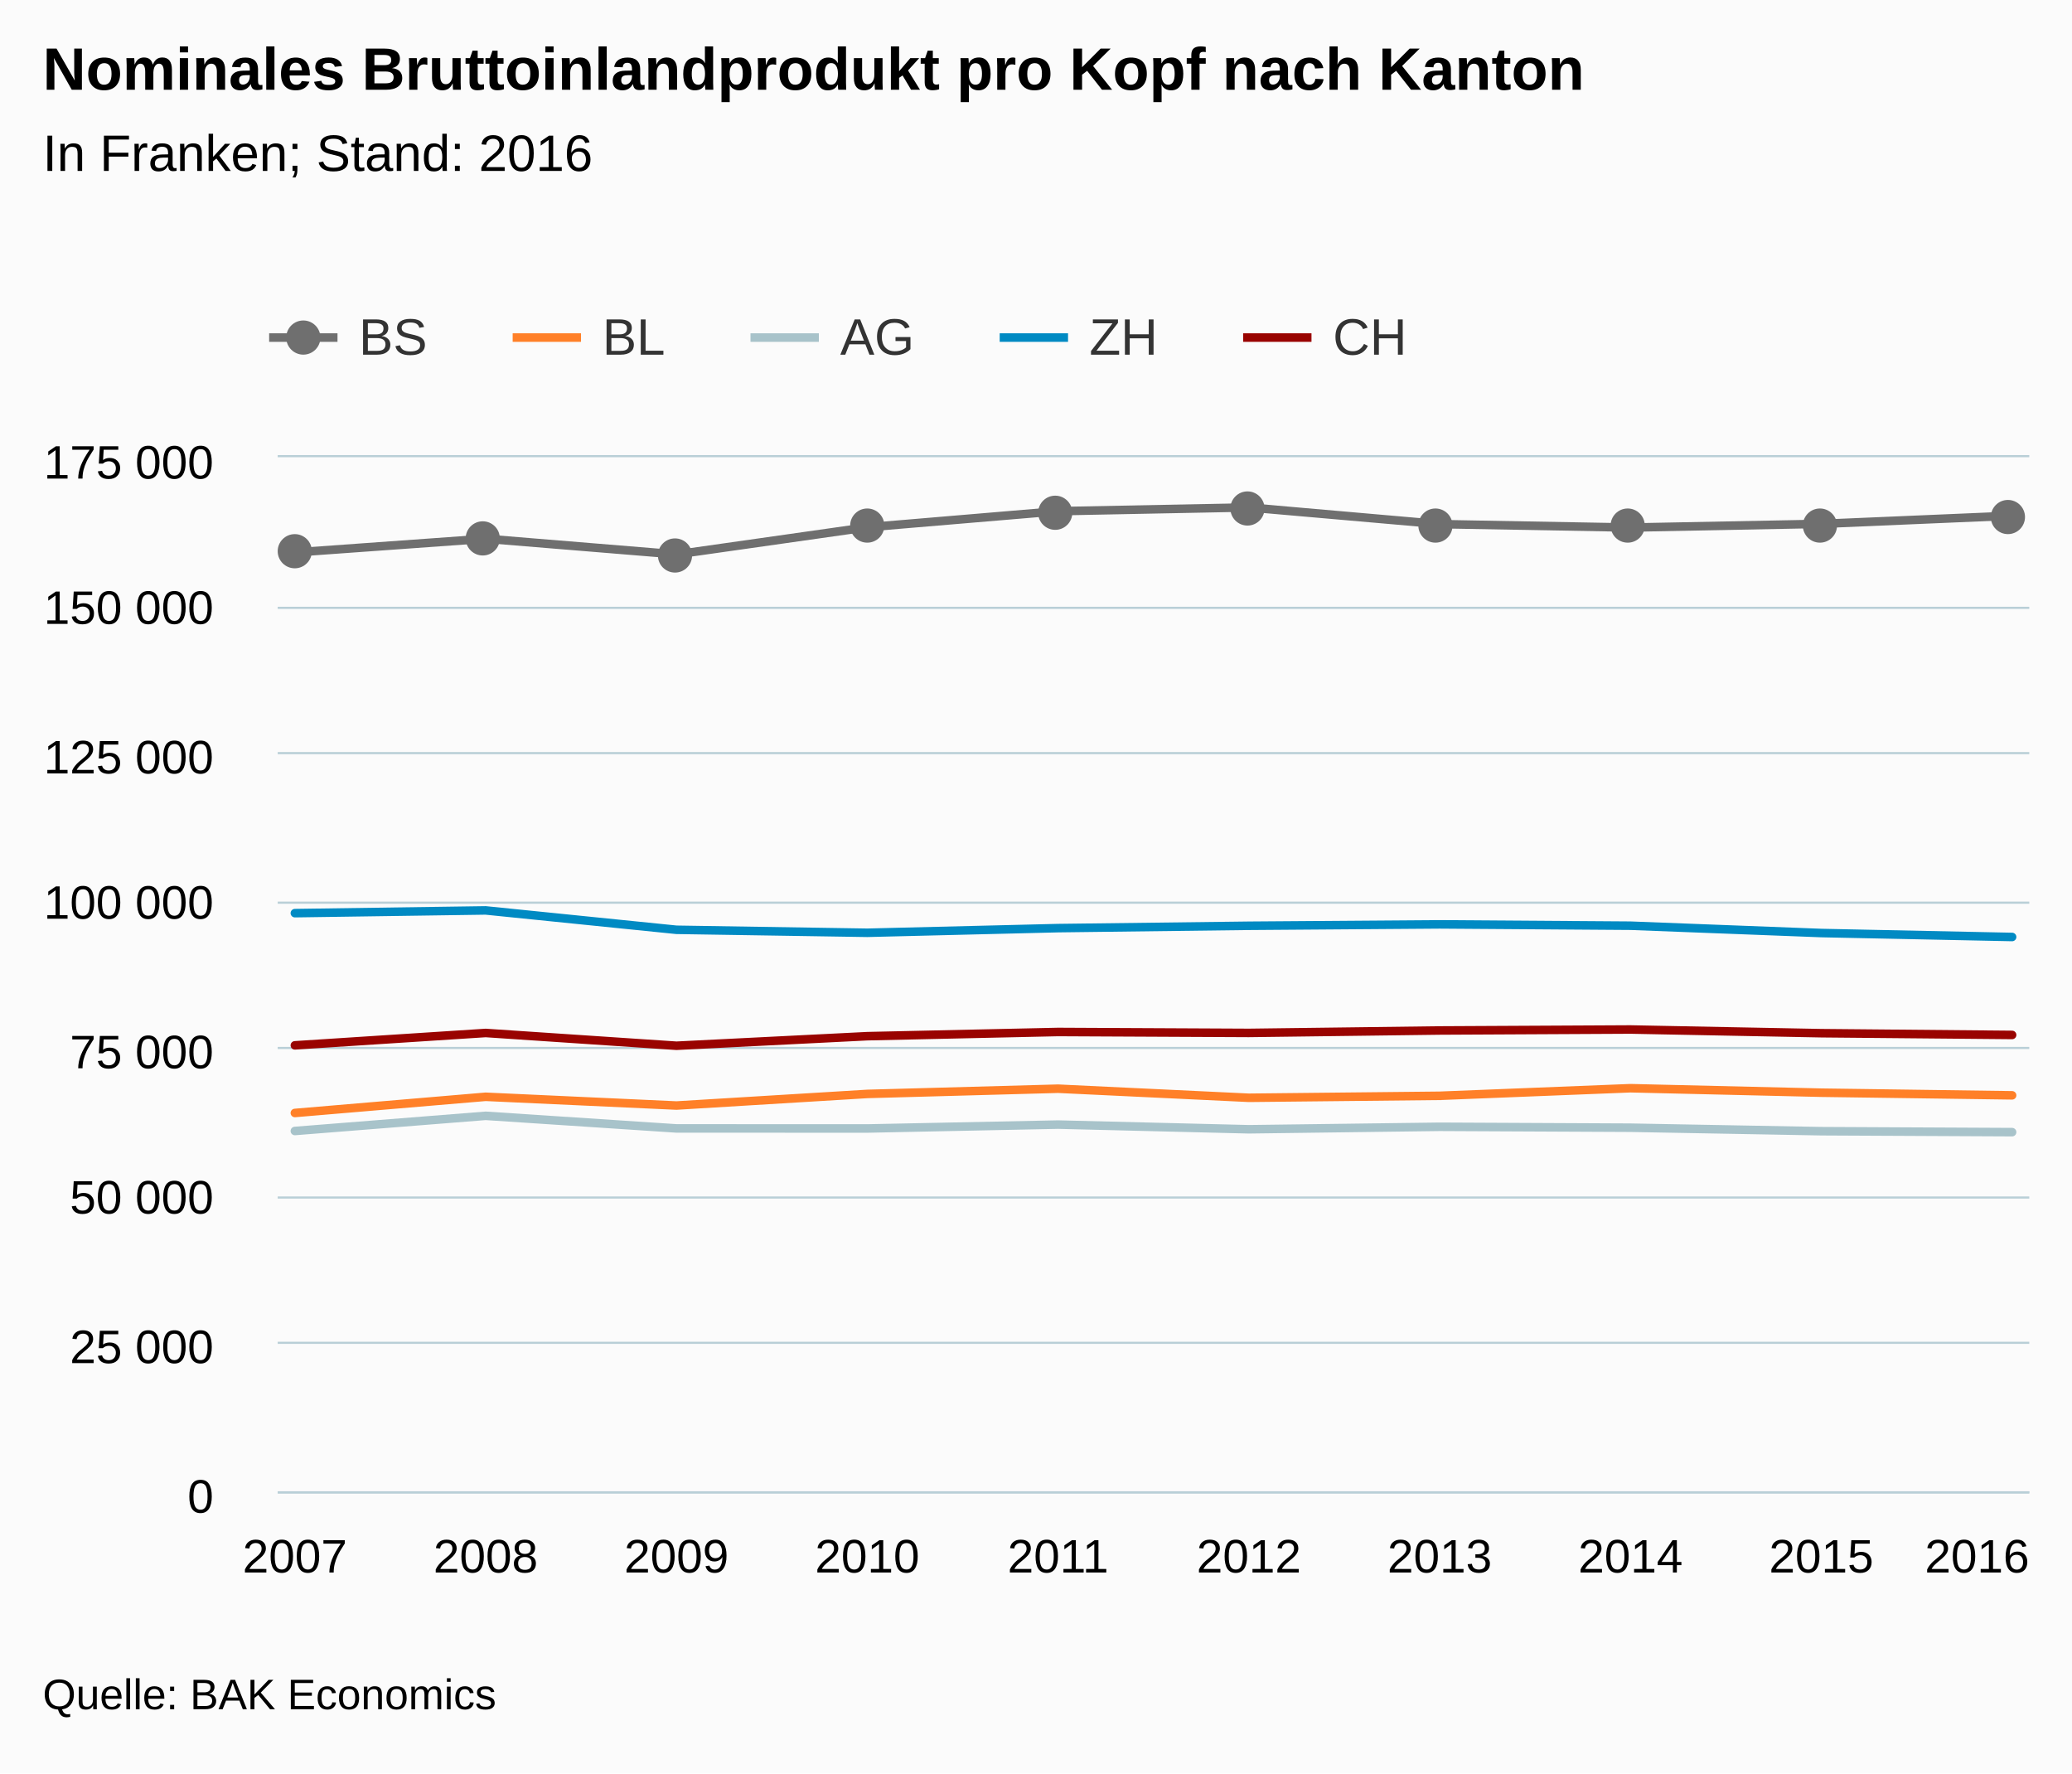
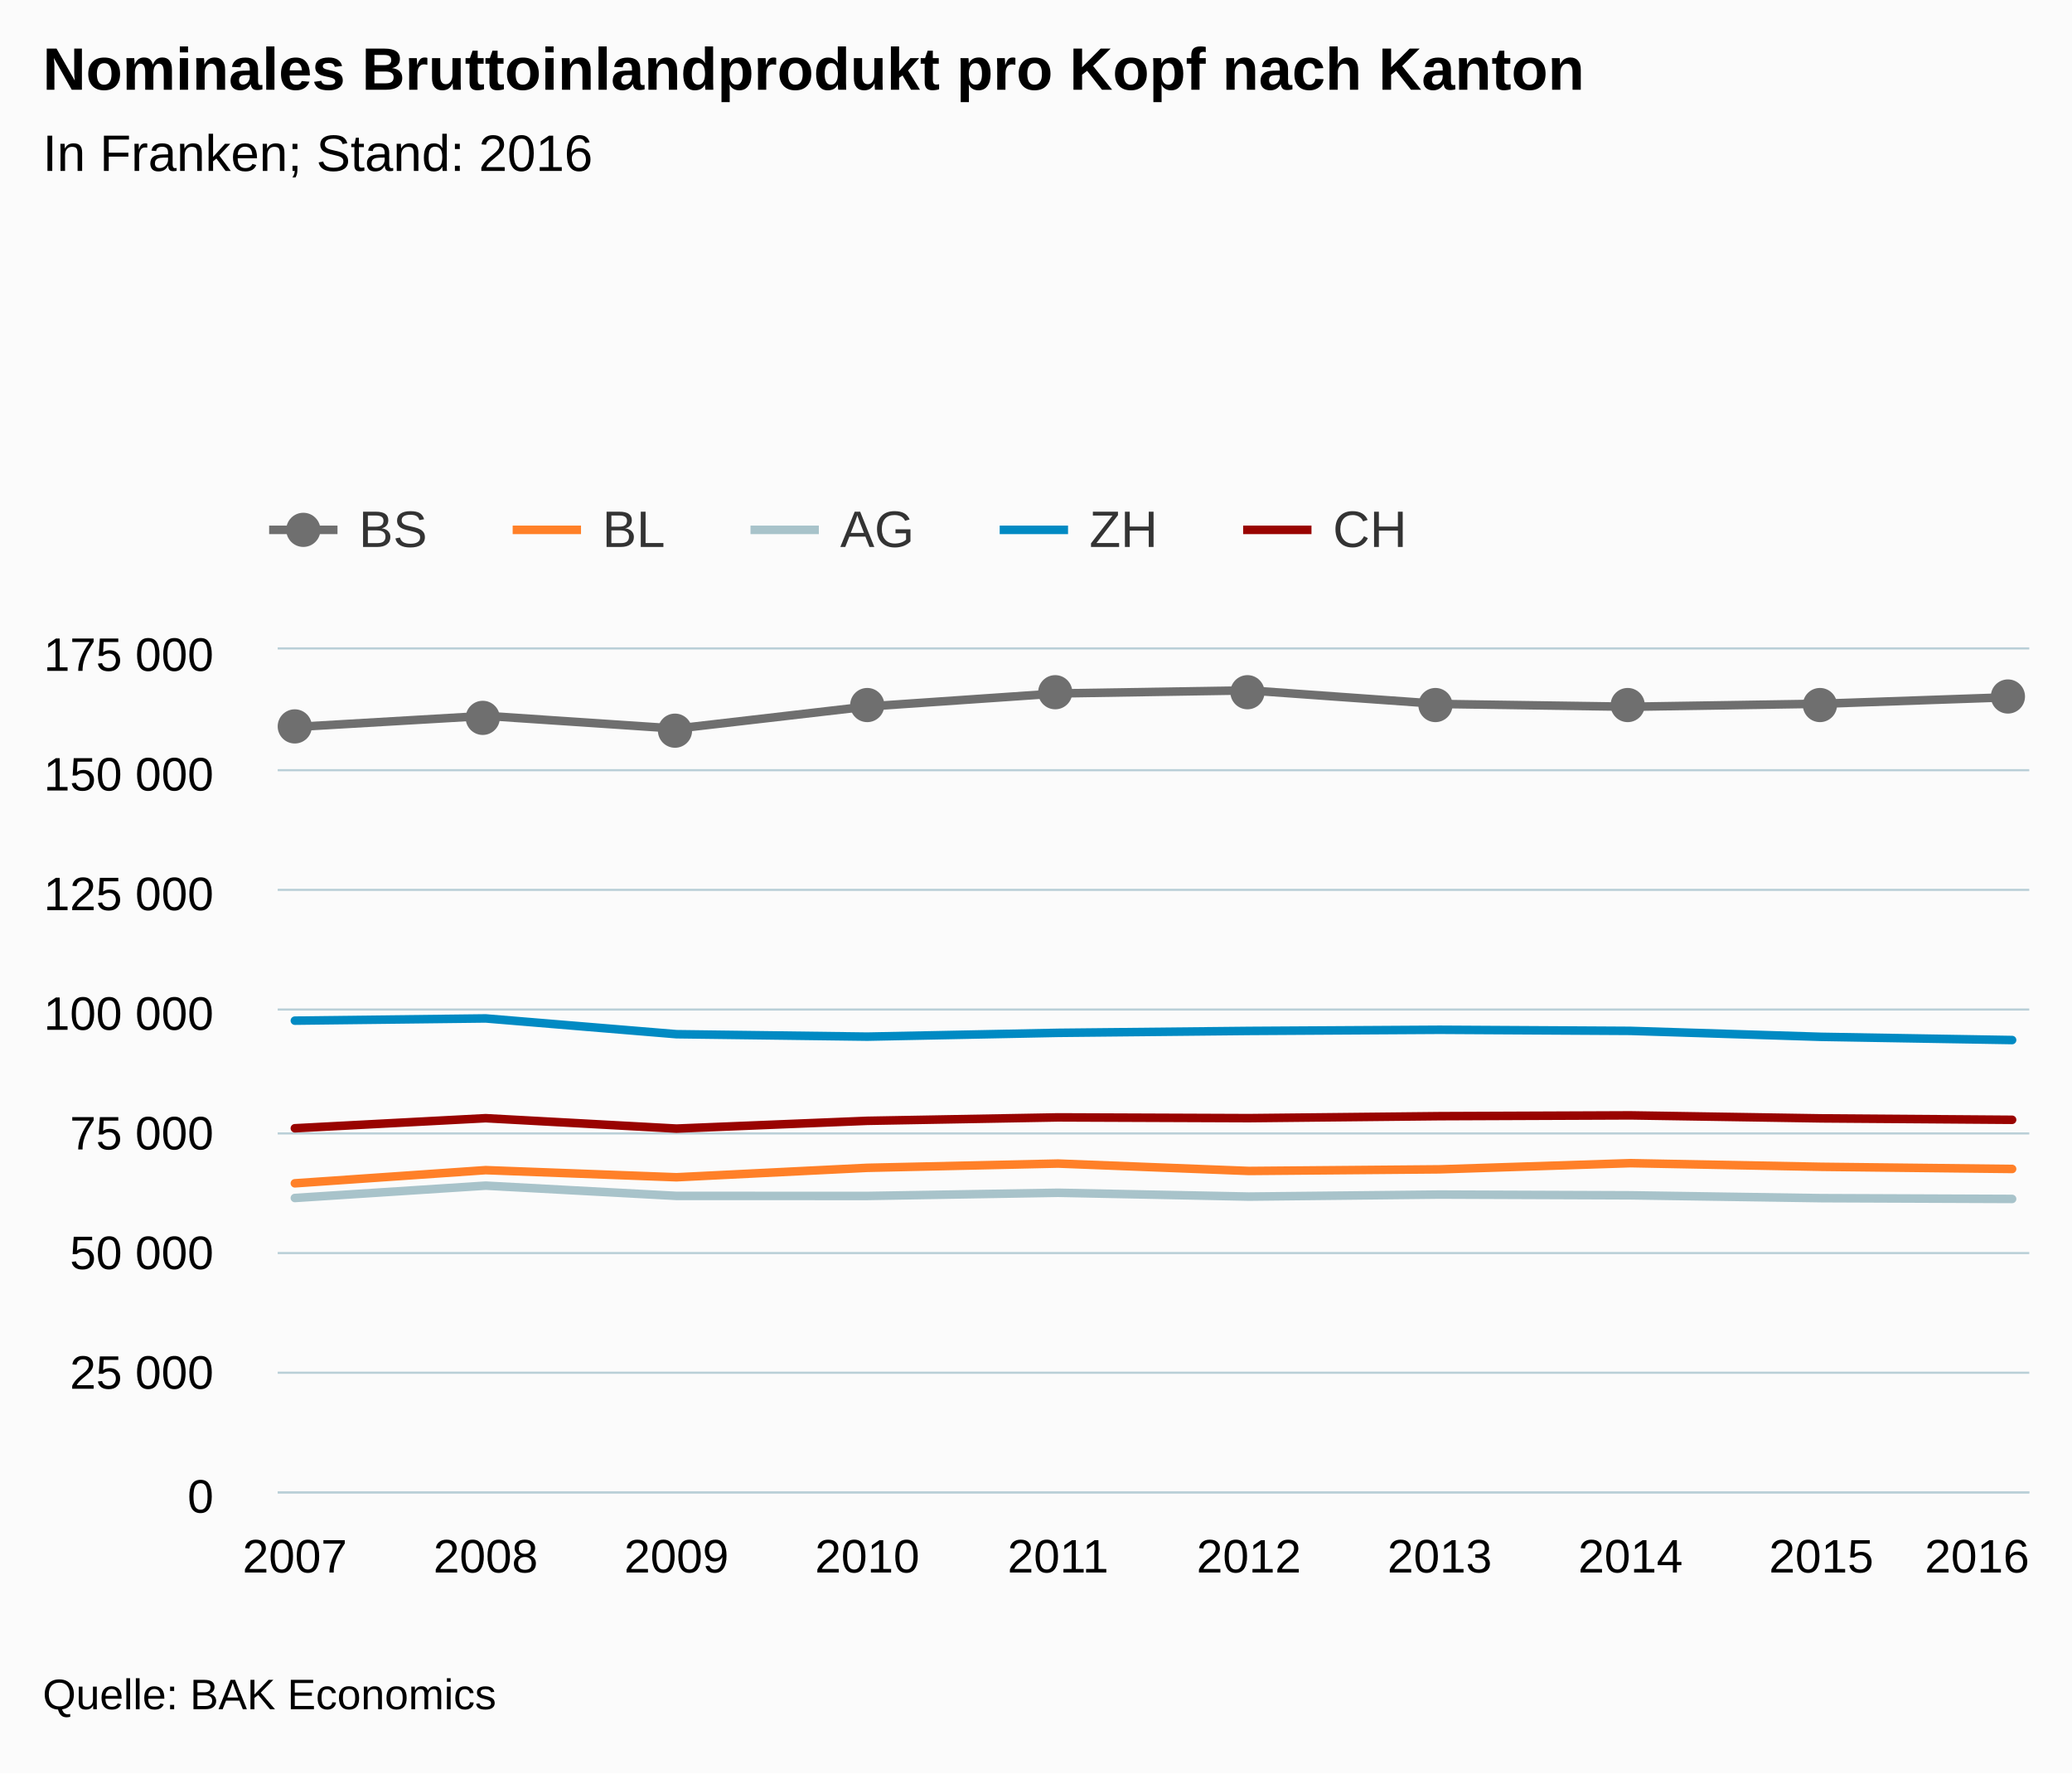
- <svg xmlns="http://www.w3.org/2000/svg" version="1.1" class="highcharts-root" style="font-family:arial;font-size:12px;" viewBox="0 0 485 415">
+ <svg xmlns="http://www.w3.org/2000/svg" version="1.1" class="highcharts-root" style="font-family:Arial;font-size:12px;" viewBox="0 0 485 415">
  <defs>
    <clipPath>
-       <rect x="0" y="0" width="410" height="242" fill="none" />
+       <rect x="0" y="0" width="410" height="197" fill="none" />
    </clipPath>
    <clipPath id="a">
-       <rect x="0" y="0" width="410" height="242" fill="none" />
+       <rect x="0" y="0" width="410" height="197" fill="none" />
    </clipPath>
  </defs>
  <rect fill="#fbfbfb" class="highcharts-background" x="0" y="0" width="485" height="415" rx="0" ry="0" />
-   <rect fill="none" class="highcharts-plot-background" x="65" y="107" width="410" height="242" />
+   <rect fill="none" class="highcharts-plot-background" x="65" y="152" width="410" height="197" />
  <g class="highcharts-pane-group" />
  <g class="highcharts-grid highcharts-xaxis-grid ">
-     <path fill="none" class="highcharts-grid-line" d="M 68.5 107 L 68.5 349" opacity="1" />
-     <path fill="none" class="highcharts-grid-line" d="M 113.5 107 L 113.5 349" opacity="1" />
-     <path fill="none" class="highcharts-grid-line" d="M 157.5 107 L 157.5 349" opacity="1" />
-     <path fill="none" class="highcharts-grid-line" d="M 202.5 107 L 202.5 349" opacity="1" />
-     <path fill="none" class="highcharts-grid-line" d="M 247.5 107 L 247.5 349" opacity="1" />
-     <path fill="none" class="highcharts-grid-line" d="M 291.5 107 L 291.5 349" opacity="1" />
-     <path fill="none" class="highcharts-grid-line" d="M 336.5 107 L 336.5 349" opacity="1" />
-     <path fill="none" class="highcharts-grid-line" d="M 381.5 107 L 381.5 349" opacity="1" />
-     <path fill="none" class="highcharts-grid-line" d="M 425.5 107 L 425.5 349" opacity="1" />
-     <path fill="none" class="highcharts-grid-line" d="M 470.5 107 L 470.5 349" opacity="1" />
+     <path fill="none" class="highcharts-grid-line" d="M 68.5 152 L 68.5 349" opacity="1" />
+     <path fill="none" class="highcharts-grid-line" d="M 113.5 152 L 113.5 349" opacity="1" />
+     <path fill="none" class="highcharts-grid-line" d="M 157.5 152 L 157.5 349" opacity="1" />
+     <path fill="none" class="highcharts-grid-line" d="M 202.5 152 L 202.5 349" opacity="1" />
+     <path fill="none" class="highcharts-grid-line" d="M 247.5 152 L 247.5 349" opacity="1" />
+     <path fill="none" class="highcharts-grid-line" d="M 291.5 152 L 291.5 349" opacity="1" />
+     <path fill="none" class="highcharts-grid-line" d="M 336.5 152 L 336.5 349" opacity="1" />
+     <path fill="none" class="highcharts-grid-line" d="M 381.5 152 L 381.5 349" opacity="1" />
+     <path fill="none" class="highcharts-grid-line" d="M 425.5 152 L 425.5 349" opacity="1" />
+     <path fill="none" class="highcharts-grid-line" d="M 470.5 152 L 470.5 349" opacity="1" />
  </g>
  <g class="highcharts-grid highcharts-yaxis-grid ">
    <path fill="none" stroke="#B9CFD7" stroke-width="0.5" class="highcharts-grid-line" d="M 65 349.25 L 475 349.25" opacity="1" />
-     <path fill="none" stroke="#B9CFD7" stroke-width="0.5" class="highcharts-grid-line" d="M 65 314.25 L 475 314.25" opacity="1" />
-     <path fill="none" stroke="#B9CFD7" stroke-width="0.5" class="highcharts-grid-line" d="M 65 280.25 L 475 280.25" opacity="1" />
-     <path fill="none" stroke="#B9CFD7" stroke-width="0.5" class="highcharts-grid-line" d="M 65 245.25 L 475 245.25" opacity="1" />
-     <path fill="none" stroke="#B9CFD7" stroke-width="0.5" class="highcharts-grid-line" d="M 65 211.25 L 475 211.25" opacity="1" />
-     <path fill="none" stroke="#B9CFD7" stroke-width="0.5" class="highcharts-grid-line" d="M 65 176.25 L 475 176.25" opacity="1" />
-     <path fill="none" stroke="#B9CFD7" stroke-width="0.5" class="highcharts-grid-line" d="M 65 142.25 L 475 142.25" opacity="1" />
-     <path fill="none" stroke="#B9CFD7" stroke-width="0.5" class="highcharts-grid-line" d="M 65 106.75 L 475 106.75" opacity="1" />
+     <path fill="none" stroke="#B9CFD7" stroke-width="0.5" class="highcharts-grid-line" d="M 65 321.25 L 475 321.25" opacity="1" />
+     <path fill="none" stroke="#B9CFD7" stroke-width="0.5" class="highcharts-grid-line" d="M 65 293.25 L 475 293.25" opacity="1" />
+     <path fill="none" stroke="#B9CFD7" stroke-width="0.5" class="highcharts-grid-line" d="M 65 265.25 L 475 265.25" opacity="1" />
+     <path fill="none" stroke="#B9CFD7" stroke-width="0.5" class="highcharts-grid-line" d="M 65 236.25 L 475 236.25" opacity="1" />
+     <path fill="none" stroke="#B9CFD7" stroke-width="0.5" class="highcharts-grid-line" d="M 65 208.25 L 475 208.25" opacity="1" />
+     <path fill="none" stroke="#B9CFD7" stroke-width="0.5" class="highcharts-grid-line" d="M 65 180.25 L 475 180.25" opacity="1" />
+     <path fill="none" stroke="#B9CFD7" stroke-width="0.5" class="highcharts-grid-line" d="M 65 151.75 L 475 151.75" opacity="1" />
  </g>
-   <rect fill="none" class="highcharts-plot-border" x="65" y="107" width="410" height="242" />
+   <rect fill="none" class="highcharts-plot-border" x="65" y="152" width="410" height="197" />
  <g class="highcharts-axis highcharts-xaxis ">
    <path fill="none" class="highcharts-axis-line" stroke="#B9CFD7" stroke-width="0.5" d="M 65 349.25 L 475 349.25" />
  </g>
  <g class="highcharts-axis highcharts-yaxis ">
-     <path fill="none" class="highcharts-axis-line" d="M 65 107 L 65 349" />
+     <path fill="none" class="highcharts-axis-line" d="M 65 152 L 65 349" />
  </g>
  <g class="highcharts-series-group">
-     <g class="highcharts-series highcharts-series-0 highcharts-line-series highcharts-color-undefined " transform="translate(65,107) scale(1 1)" clip-path="url(#a)">
-       <path fill="none" d="M 4.02 22.286 L 48.682 19.078 L 93.344 22.741 L 138.007 16.392 L 182.669 12.628 L 227.331 11.752 L 271.993 15.659 L 316.656 16.459 L 361.318 15.596 L 405.98 13.694" class="highcharts-graph" stroke="#6F6F6F" stroke-width="2" stroke-linejoin="round" stroke-linecap="round" />
+     <g class="highcharts-series highcharts-series-0 highcharts-line-series " transform="translate(65,152) scale(1 1)" clip-path="url(#a)">
+       <path fill="none" d="M 4.02 18.142 L 48.682 15.53 L 93.344 18.512 L 138.007 13.344 L 182.669 10.28 L 227.331 9.566 L 271.993 12.748 L 316.656 13.398 L 361.318 12.696 L 405.98 11.148" class="highcharts-graph" stroke="#6F6F6F" stroke-width="2" stroke-linejoin="round" stroke-linecap="round" />
    </g>
-     <g class="highcharts-markers highcharts-series-0 highcharts-line-series highcharts-color-undefined " transform="translate(65,107) scale(1 1)" clip-path="none">
-       <path fill="#6F6F6F" d="M 8 22 A 4 4 0 1 1 8 21.996 Z" class="highcharts-point" />
-       <path fill="#6F6F6F" d="M 52 19 A 4 4 0 1 1 52 18.996 Z" class="highcharts-point" />
-       <path fill="#6F6F6F" d="M 97 23 A 4 4 0 1 1 97 22.996 Z" class="highcharts-point" />
-       <path fill="#6F6F6F" d="M 142 16 A 4 4 0 1 1 142 15.996 Z" class="highcharts-point" />
-       <path fill="#6F6F6F" d="M 186 13 A 4 4 0 1 1 186 12.996 Z" class="highcharts-point" />
-       <path fill="#6F6F6F" d="M 231 12 A 4 4 0 1 1 231 11.996 Z" class="highcharts-point" />
-       <path fill="#6F6F6F" d="M 275 16 A 4 4 0 1 1 275 15.996 Z" class="highcharts-point" />
-       <path fill="#6F6F6F" d="M 320 16 A 4 4 0 1 1 320 15.996 Z" class="highcharts-point" />
-       <path fill="#6F6F6F" d="M 365 16 A 4 4 0 1 1 365 15.996 Z" class="highcharts-point" />
-       <path fill="#6F6F6F" d="M 409 14 A 4 4 0 1 1 409 13.996 Z" class="highcharts-point" />
+     <g class="highcharts-markers highcharts-series-0 highcharts-line-series " transform="translate(65,152) scale(1 1)" clip-path="none">
+       <path fill="#6F6F6F" d="M 8 18 A 4 4 0 1 1 8 17.996 Z" class="highcharts-point" />
+       <path fill="#6F6F6F" d="M 52 16 A 4 4 0 1 1 52 15.996 Z" class="highcharts-point" />
+       <path fill="#6F6F6F" d="M 97 19 A 4 4 0 1 1 97 18.996 Z" class="highcharts-point" />
+       <path fill="#6F6F6F" d="M 142 13 A 4 4 0 1 1 142 12.996 Z" class="highcharts-point" />
+       <path fill="#6F6F6F" d="M 186 10 A 4 4 0 1 1 186 9.996 Z" class="highcharts-point" />
+       <path fill="#6F6F6F" d="M 231 10 A 4 4 0 1 1 231 9.996 Z" class="highcharts-point" />
+       <path fill="#6F6F6F" d="M 275 13 A 4 4 0 1 1 275 12.996 Z" class="highcharts-point" />
+       <path fill="#6F6F6F" d="M 320 13 A 4 4 0 1 1 320 12.996 Z" class="highcharts-point" />
+       <path fill="#6F6F6F" d="M 365 13 A 4 4 0 1 1 365 12.996 Z" class="highcharts-point" />
+       <path fill="#6F6F6F" d="M 409 11 A 4 4 0 1 1 409 10.996 Z" class="highcharts-point" />
    </g>
-     <g class="highcharts-series highcharts-series-1 highcharts-line-series highcharts-color-undefined " transform="translate(65,107) scale(1 1)" clip-path="url(#a)">
-       <path fill="none" d="M 4.02 153.464 L 48.682 149.676 L 93.344 151.723 L 138.007 149.006 L 182.669 147.782 L 227.331 149.91 L 271.993 149.443 L 316.656 147.668 L 361.318 148.718 L 405.98 149.335" class="highcharts-graph" stroke="#FF8028" stroke-width="2" stroke-linejoin="round" stroke-linecap="round" />
+     <g class="highcharts-series highcharts-series-1 highcharts-line-series " transform="translate(65,152) scale(1 1)" clip-path="url(#a)">
+       <path fill="none" d="M 4.02 124.927 L 48.682 121.844 L 93.344 123.51 L 138.007 121.298 L 182.669 120.302 L 227.331 122.034 L 271.993 121.654 L 316.656 120.209 L 361.318 121.064 L 405.98 121.566" class="highcharts-graph" stroke="#FF8028" stroke-width="2" stroke-linejoin="round" stroke-linecap="round" />
    </g>
-     <g class="highcharts-markers highcharts-series-1 highcharts-line-series highcharts-color-undefined " transform="translate(65,107) scale(1 1)" clip-path="none" />
-     <g class="highcharts-series highcharts-series-2 highcharts-line-series highcharts-color-undefined " transform="translate(65,107) scale(1 1)" clip-path="url(#a)">
-       <path fill="none" d="M 4.02 157.679 L 48.682 154.129 L 93.344 157.079 L 138.007 157.095 L 182.669 156.181 L 227.331 157.278 L 271.993 156.696 L 316.656 156.911 L 361.318 157.729 L 405.98 157.95" class="highcharts-graph" stroke="#A8C3CA" stroke-width="2" stroke-linejoin="round" stroke-linecap="round" />
+     <g class="highcharts-markers highcharts-series-1 highcharts-line-series " transform="translate(65,152) scale(1 1)" clip-path="none" />
+     <g class="highcharts-series highcharts-series-2 highcharts-line-series " transform="translate(65,152) scale(1 1)" clip-path="url(#a)">
+       <path fill="none" d="M 4.02 128.358 L 48.682 125.469 L 93.344 127.87 L 138.007 127.883 L 182.669 127.139 L 227.331 128.032 L 271.993 127.558 L 316.656 127.734 L 361.318 128.399 L 405.98 128.579" class="highcharts-graph" stroke="#A8C3CA" stroke-width="2" stroke-linejoin="round" stroke-linecap="round" />
    </g>
-     <g class="highcharts-markers highcharts-series-2 highcharts-line-series highcharts-color-undefined " transform="translate(65,107) scale(1 1)" clip-path="none" />
-     <g class="highcharts-series highcharts-series-3 highcharts-line-series highcharts-color-undefined " transform="translate(65,107) scale(1 1)" clip-path="url(#a)">
-       <path fill="none" d="M 4.02 106.7 L 48.682 106.058 L 93.344 110.594 L 138.007 111.294 L 182.669 110.203 L 227.331 109.652 L 271.993 109.323 L 316.656 109.637 L 361.318 111.352 L 405.98 112.276" class="highcharts-graph" stroke="#008AC3" stroke-width="2" stroke-linejoin="round" stroke-linecap="round" />
+     <g class="highcharts-markers highcharts-series-2 highcharts-line-series " transform="translate(65,152) scale(1 1)" clip-path="none" />
+     <g class="highcharts-series highcharts-series-3 highcharts-line-series " transform="translate(65,152) scale(1 1)" clip-path="url(#a)">
+       <path fill="none" d="M 4.02 86.859 L 48.682 86.337 L 93.344 90.029 L 138.007 90.599 L 182.669 89.71 L 227.331 89.262 L 271.993 88.994 L 316.656 89.25 L 361.318 90.646 L 405.98 91.398" class="highcharts-graph" stroke="#008AC3" stroke-width="2" stroke-linejoin="round" stroke-linecap="round" />
    </g>
-     <g class="highcharts-markers highcharts-series-3 highcharts-line-series highcharts-color-undefined " transform="translate(65,107) scale(1 1)" clip-path="none" />
-     <g class="highcharts-series highcharts-series-4 highcharts-line-series highcharts-color-undefined " transform="translate(65,107) scale(1 1)" clip-path="url(#a)">
-       <path fill="none" d="M 4.02 137.636 L 48.682 134.741 L 93.344 137.731 L 138.007 135.494 L 182.669 134.509 L 227.331 134.728 L 271.993 134.157 L 316.656 133.928 L 361.318 134.794 L 405.98 135.202" class="highcharts-graph" stroke="#990300" stroke-width="2" stroke-linejoin="round" stroke-linecap="round" />
+     <g class="highcharts-markers highcharts-series-3 highcharts-line-series " transform="translate(65,152) scale(1 1)" clip-path="none" />
+     <g class="highcharts-series highcharts-series-4 highcharts-line-series " transform="translate(65,152) scale(1 1)" clip-path="url(#a)">
+       <path fill="none" d="M 4.02 112.042 L 48.682 109.686 L 93.344 112.12 L 138.007 110.299 L 182.669 109.497 L 227.331 109.675 L 271.993 109.21 L 316.656 109.024 L 361.318 109.729 L 405.98 110.061" class="highcharts-graph" stroke="#990300" stroke-width="2" stroke-linejoin="round" stroke-linecap="round" />
    </g>
-     <g class="highcharts-markers highcharts-series-4 highcharts-line-series highcharts-color-undefined " transform="translate(65,107) scale(1 1)" clip-path="none" />
+     <g class="highcharts-markers highcharts-series-4 highcharts-line-series " transform="translate(65,152) scale(1 1)" clip-path="none" />
  </g>
  <text x="10" text-anchor="start" class="highcharts-title" style="color:#000000;font-size:14px;font-weight:bold;fill:#000000;" y="21">
    <tspan>Nominales Bruttoinlandprodukt pro Kopf nach Kanton</tspan>
  </text>
-   <text x="10" text-anchor="start" class="highcharts-subtitle" style="color:#000000;font-size:12px;font-weight:normal;font-family:arial;fill:#000000;" y="40">
+   <text x="10" text-anchor="start" class="highcharts-subtitle" style="color:#000000;font-size:12px;font-weight:normal;font-family:Arial;fill:#000000;" y="40">
    <tspan>In Franken; Stand: 2016</tspan>
  </text>
-   <g class="highcharts-legend" transform="translate(55,65)">
+   <g class="highcharts-legend" transform="translate(55,110)">
    <rect fill="none" class="highcharts-legend-box" rx="0" ry="0" x="0" y="0" width="282" height="30" visibility="visible" />
    <g>
      <g>
        <g class="highcharts-legend-item highcharts-line-series highcharts-color-undefined highcharts-series-0" transform="translate(8,3)">
          <path fill="none" d="M 0 11 L 16 11" class="highcharts-graph" stroke="#6F6F6F" stroke-width="2" />
          <path fill="#6F6F6F" d="M 12 11 A 4 4 0 1 1 12 10.996 Z" class="highcharts-point" />
          <text x="21" style="color:#333333;font-size:12px;font-weight:normal;cursor:pointer;fill:#333333;" text-anchor="start" y="15">
            <tspan>BS</tspan>
          </text>
        </g>
        <g class="highcharts-legend-item highcharts-line-series highcharts-color-undefined highcharts-series-1" transform="translate(65,3)">
          <path fill="none" d="M 0 11 L 16 11" class="highcharts-graph" stroke="#FF8028" stroke-width="2" />
          <text x="21" y="15" style="color:#333333;font-size:12px;font-weight:normal;cursor:pointer;fill:#333333;" text-anchor="start">
            <tspan>BL</tspan>
          </text>
        </g>
        <g class="highcharts-legend-item highcharts-line-series highcharts-color-undefined highcharts-series-2" transform="translate(120.6719,3)">
          <path fill="none" d="M 0 11 L 16 11" class="highcharts-graph" stroke="#A8C3CA" stroke-width="2" />
          <text x="21" y="15" style="color:#333333;font-size:12px;font-weight:normal;cursor:pointer;fill:#333333;" text-anchor="start">
            <tspan>AG</tspan>
          </text>
        </g>
        <g class="highcharts-legend-item highcharts-line-series highcharts-color-undefined highcharts-series-3" transform="translate(179,3)">
          <path fill="none" d="M 0 11 L 16 11" class="highcharts-graph" stroke="#008AC3" stroke-width="2" />
          <text x="21" y="15" style="color:#333333;font-size:12px;font-weight:normal;cursor:pointer;fill:#333333;" text-anchor="start">
            <tspan>ZH</tspan>
          </text>
        </g>
        <g class="highcharts-legend-item highcharts-line-series highcharts-color-undefined highcharts-series-4" transform="translate(235.9844,3)">
          <path fill="none" d="M 0 11 L 16 11" class="highcharts-graph" stroke="#990300" stroke-width="2" />
          <text x="21" y="15" style="color:#333333;font-size:12px;font-weight:normal;cursor:pointer;fill:#333333;" text-anchor="start">
            <tspan>CH</tspan>
          </text>
        </g>
      </g>
    </g>
  </g>
  <g class="highcharts-axis-labels highcharts-xaxis-labels ">
    <text x="69.02" style="color:#000000;cursor:default;font-size:11px;fill:#000000;" text-anchor="middle" transform="translate(0,0)" y="368" opacity="1">
      2007
    </text>
    <text x="113.682" style="color:#000000;cursor:default;font-size:11px;fill:#000000;" text-anchor="middle" transform="translate(0,0)" y="368" opacity="1">
      2008
    </text>
    <text x="158.344" style="color:#000000;cursor:default;font-size:11px;fill:#000000;" text-anchor="middle" transform="translate(0,0)" y="368" opacity="1">
      2009
    </text>
    <text x="203.007" style="color:#000000;cursor:default;font-size:11px;fill:#000000;" text-anchor="middle" transform="translate(0,0)" y="368" opacity="1">
      2010
    </text>
    <text x="247.669" style="color:#000000;cursor:default;font-size:11px;fill:#000000;" text-anchor="middle" transform="translate(0,0)" y="368" opacity="1">
      2011
    </text>
    <text x="292.331" style="color:#000000;cursor:default;font-size:11px;fill:#000000;" text-anchor="middle" transform="translate(0,0)" y="368" opacity="1">
      2012
    </text>
    <text x="336.993" style="color:#000000;cursor:default;font-size:11px;fill:#000000;" text-anchor="middle" transform="translate(0,0)" y="368" opacity="1">
      2013
    </text>
    <text x="381.656" style="color:#000000;cursor:default;font-size:11px;fill:#000000;" text-anchor="middle" transform="translate(0,0)" y="368" opacity="1">
      2014
    </text>
    <text x="426.318" style="color:#000000;cursor:default;font-size:11px;fill:#000000;" text-anchor="middle" transform="translate(0,0)" y="368" opacity="1">
      2015
    </text>
    <text x="462.781" style="color:#000000;cursor:default;font-size:11px;fill:#000000;" text-anchor="middle" transform="translate(0,0)" y="368" opacity="1">
      2016
    </text>
  </g>
  <g class="highcharts-axis-labels highcharts-yaxis-labels ">
    <text x="50" style="color:#000000;cursor:default;font-size:11px;fill:#000000;" text-anchor="end" transform="translate(0,0)" y="354" opacity="1">
-       <tspan>0</tspan>
+       0
    </text>
-     <text x="50" style="color:#000000;cursor:default;font-size:11px;fill:#000000;" text-anchor="end" transform="translate(0,0)" y="319" opacity="1">
+     <text x="50" style="color:#000000;cursor:default;font-size:11px;fill:#000000;" text-anchor="end" transform="translate(0,0)" y="325" opacity="1">
      <tspan>25 000</tspan>
    </text>
-     <text x="50" style="color:#000000;cursor:default;font-size:11px;fill:#000000;" text-anchor="end" transform="translate(0,0)" y="284" opacity="1">
+     <text x="50" style="color:#000000;cursor:default;font-size:11px;fill:#000000;" text-anchor="end" transform="translate(0,0)" y="297" opacity="1">
      <tspan>50 000</tspan>
    </text>
-     <text x="50" style="color:#000000;cursor:default;font-size:11px;fill:#000000;" text-anchor="end" transform="translate(0,0)" y="250" opacity="1">
+     <text x="50" style="color:#000000;cursor:default;font-size:11px;fill:#000000;" text-anchor="end" transform="translate(0,0)" y="269" opacity="1">
      <tspan>75 000</tspan>
    </text>
-     <text x="50" style="color:#000000;cursor:default;font-size:11px;fill:#000000;" text-anchor="end" transform="translate(0,0)" y="215" opacity="1">
+     <text x="50" style="color:#000000;cursor:default;font-size:11px;fill:#000000;" text-anchor="end" transform="translate(0,0)" y="241" opacity="1">
      <tspan>100 000</tspan>
    </text>
-     <text x="50" style="color:#000000;cursor:default;font-size:11px;fill:#000000;" text-anchor="end" transform="translate(0,0)" y="181" opacity="1">
+     <text x="50" style="color:#000000;cursor:default;font-size:11px;fill:#000000;" text-anchor="end" transform="translate(0,0)" y="213" opacity="1">
      <tspan>125 000</tspan>
    </text>
-     <text x="50" style="color:#000000;cursor:default;font-size:11px;fill:#000000;" text-anchor="end" transform="translate(0,0)" y="146" opacity="1">
+     <text x="50" style="color:#000000;cursor:default;font-size:11px;fill:#000000;" text-anchor="end" transform="translate(0,0)" y="185" opacity="1">
      <tspan>150 000</tspan>
    </text>
-     <text x="50" style="color:#000000;cursor:default;font-size:11px;fill:#000000;" text-anchor="end" transform="translate(0,0)" y="112" opacity="1">
+     <text x="50" style="color:#000000;cursor:default;font-size:11px;fill:#000000;" text-anchor="end" transform="translate(0,0)" y="157" opacity="1">
      <tspan>175 000</tspan>
    </text>
  </g>
  <text x="10" class="highcharts-credits" text-anchor="start" style="cursor:default;color:#000000;font-size:10px;fill:#000000;" y="400">
    <tspan>Quelle: BAK Economics</tspan>
  </text>
</svg>
